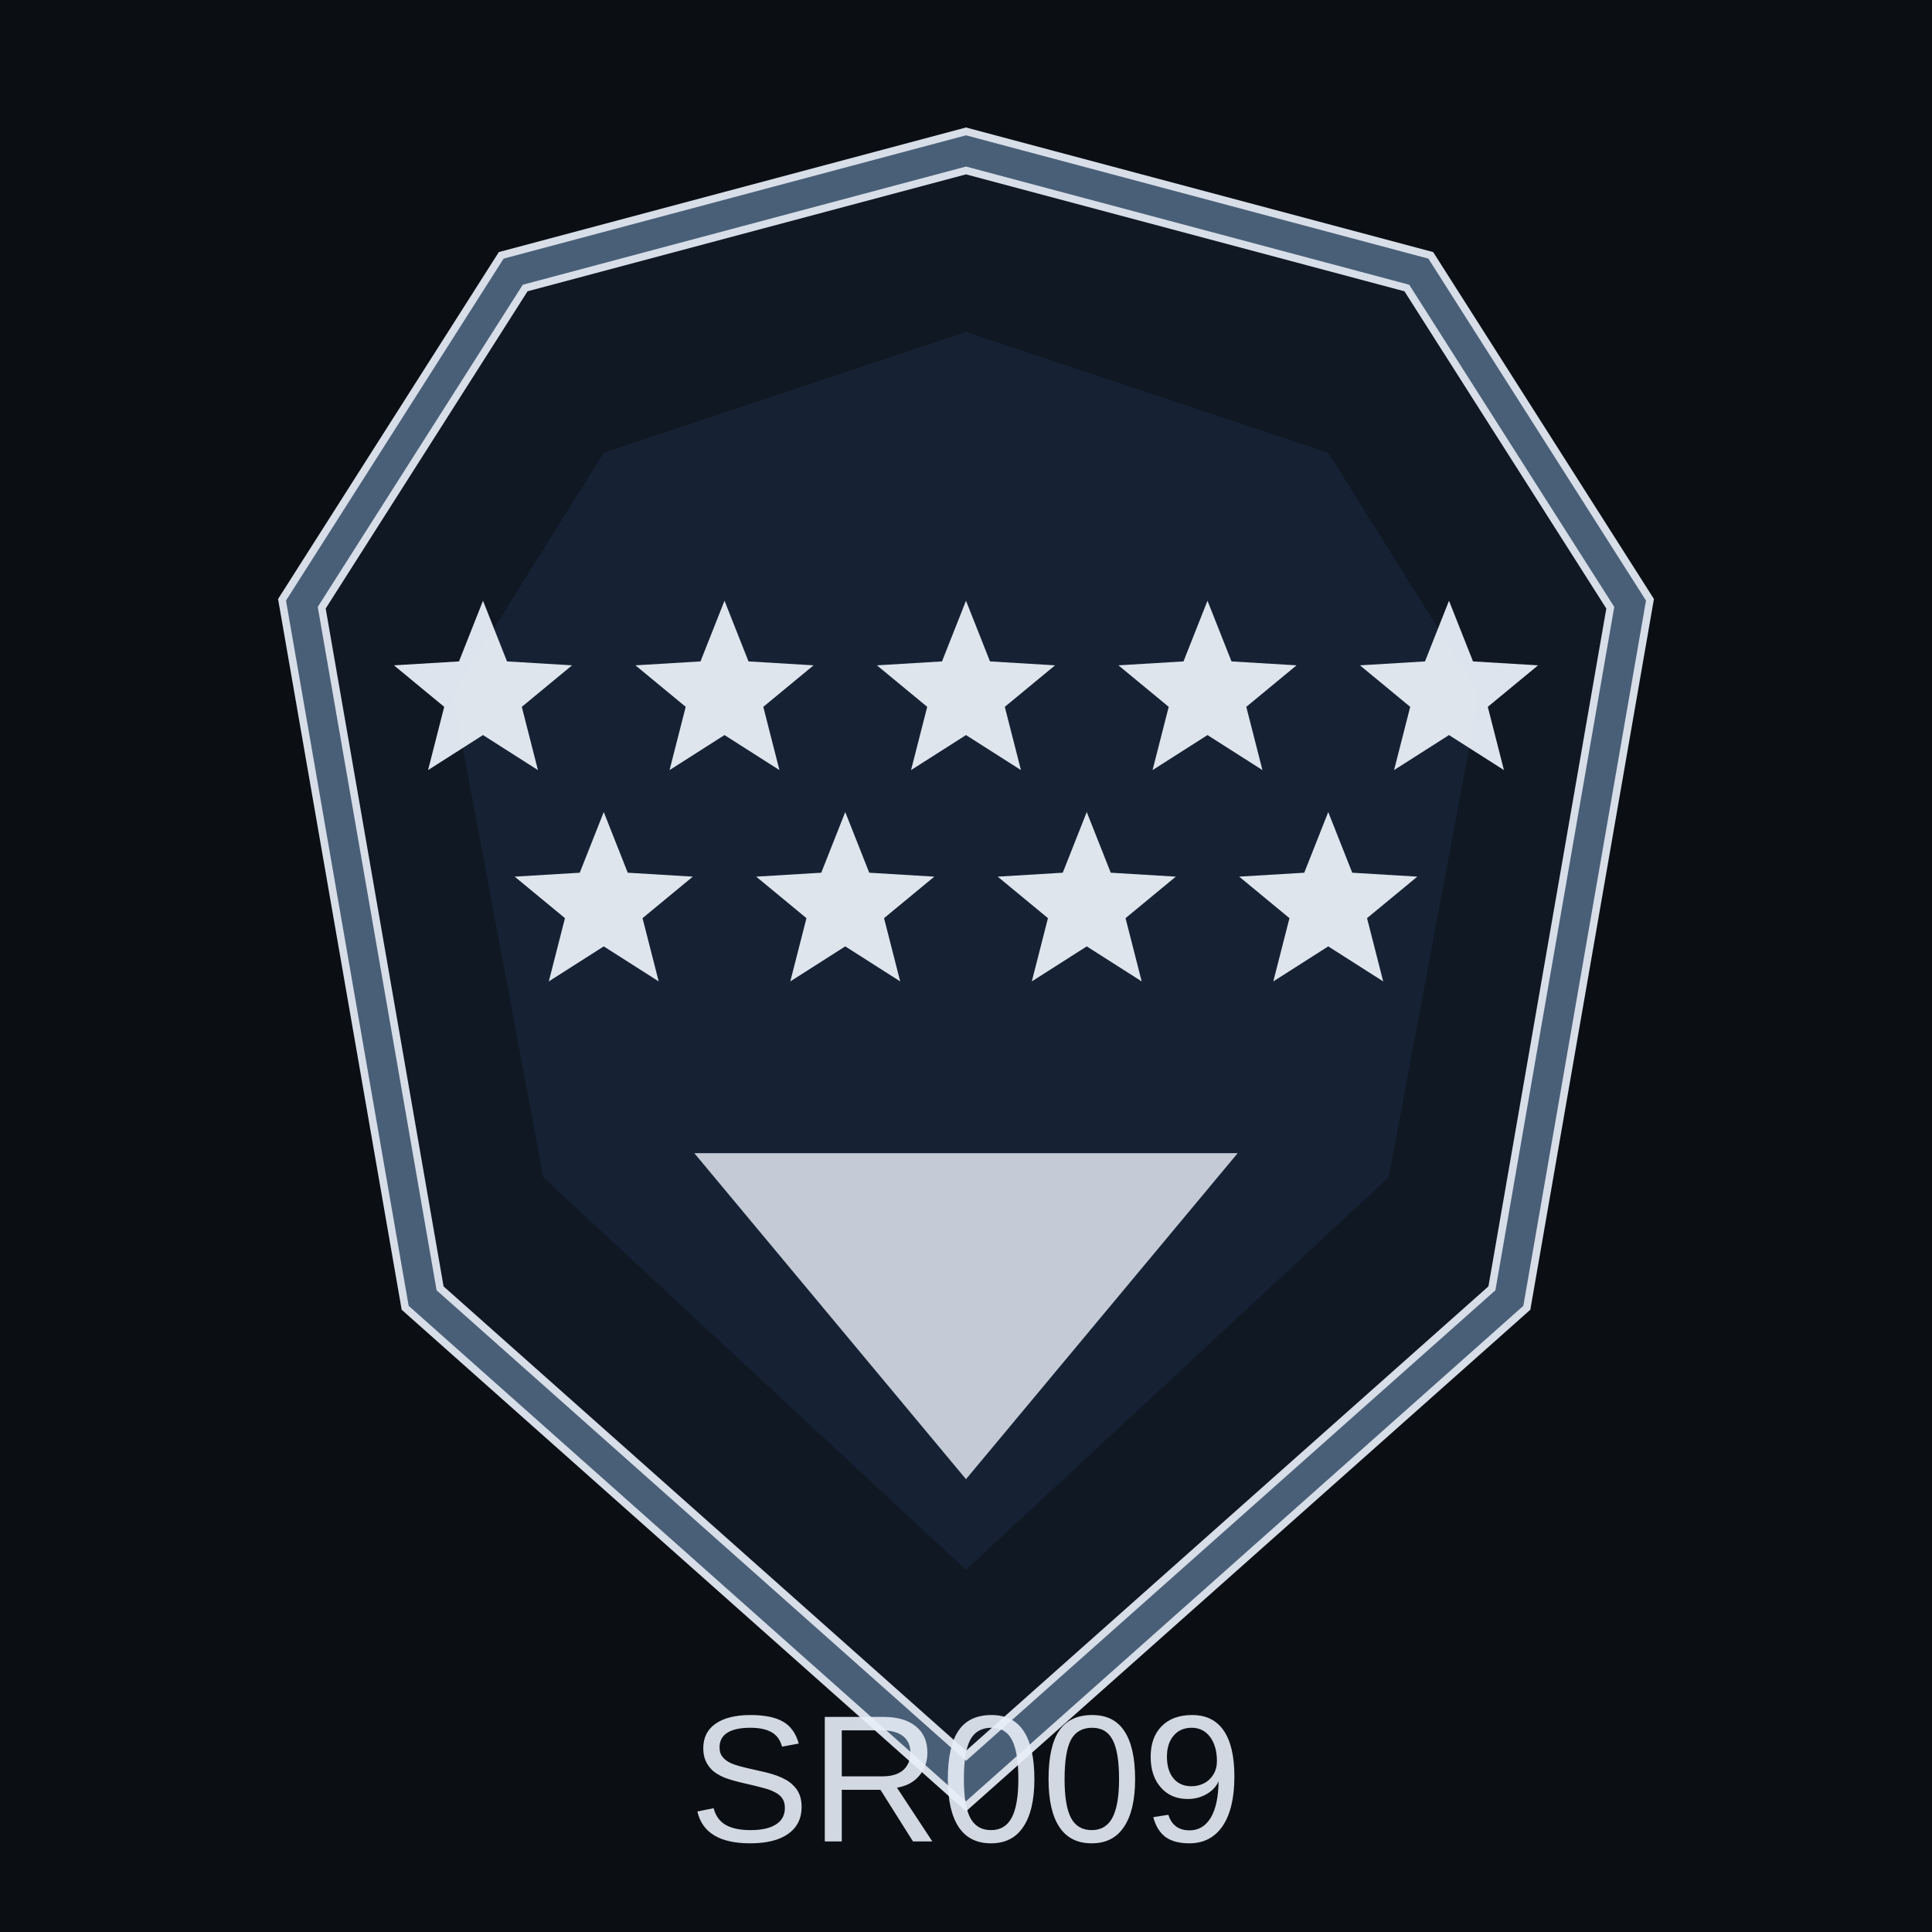
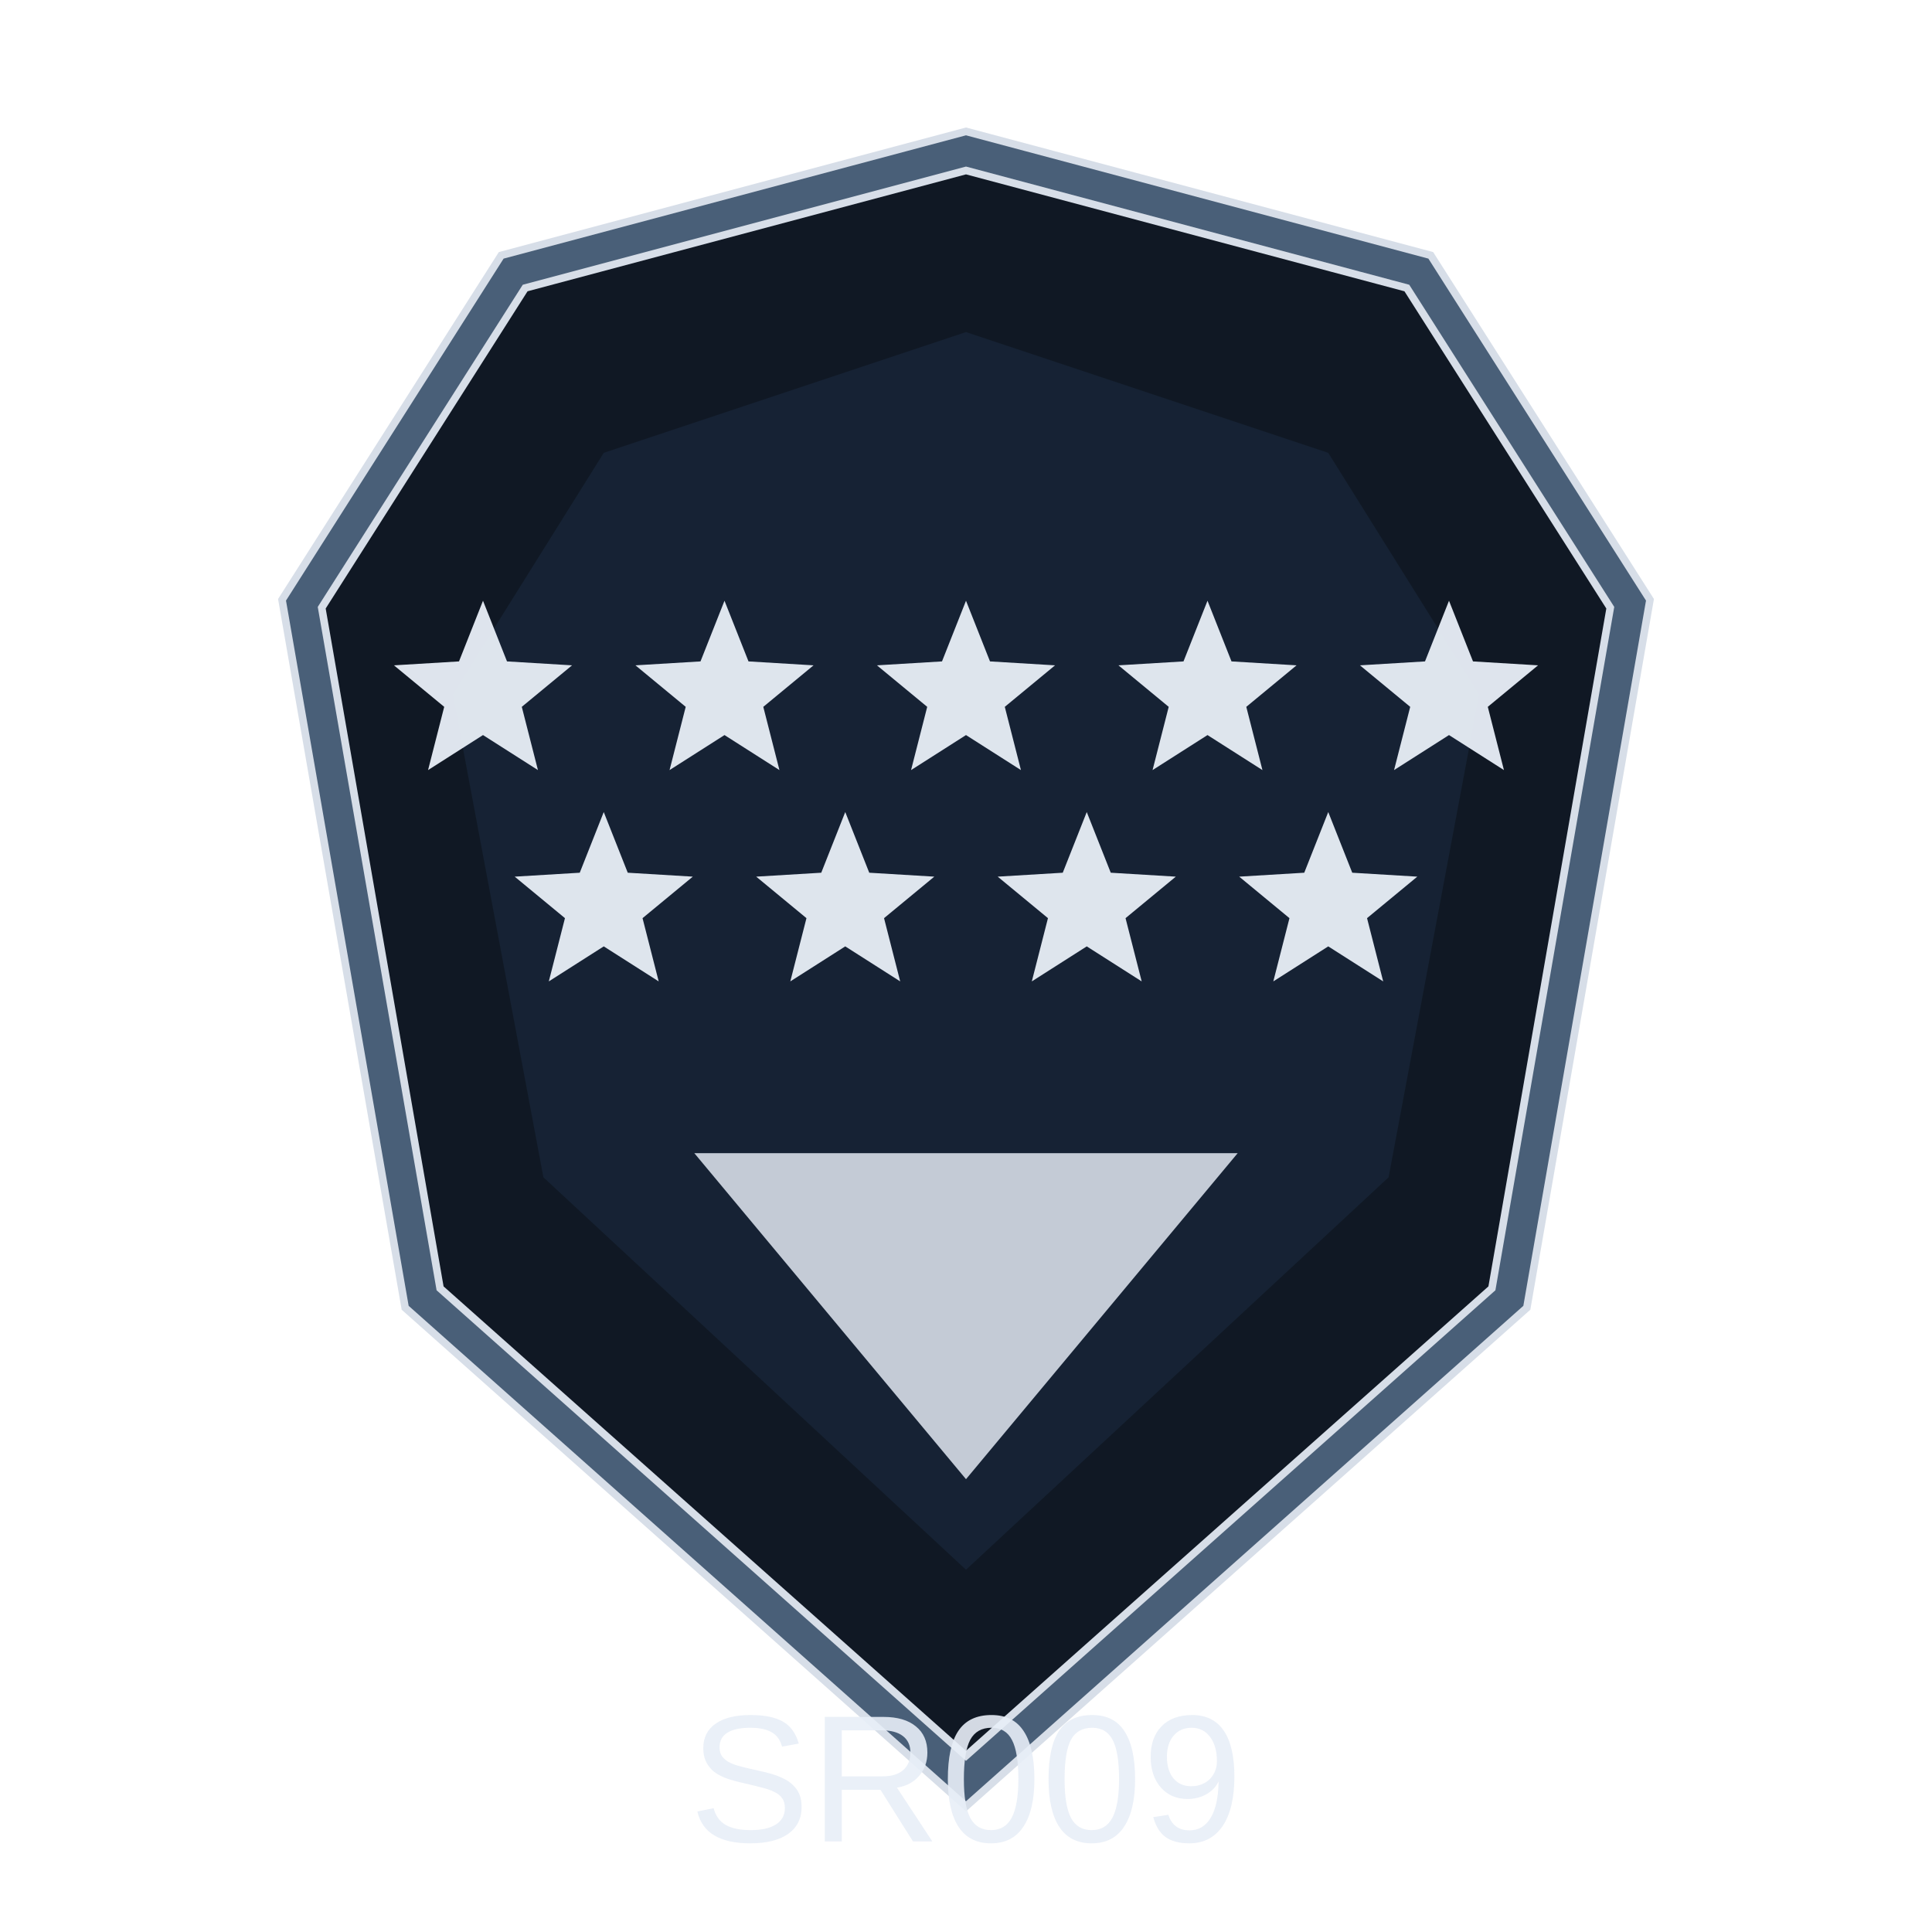
<svg xmlns="http://www.w3.org/2000/svg" width="128" height="128" viewBox="0 0 128 128">
-   <rect x="0" y="0" width="128" height="128" fill="#0b0f14" />
  <path d="M 64 10 L 94 18 L 108 40 L 100 86 L 64 118 L 28 86 L 20 40 L 34 18 Z" fill="#101824" stroke="#d7dee8" stroke-width="3" />
  <path d="M 64 10 L 94 18 L 108 40 L 100 86 L 64 118 L 28 86 L 20 40 L 34 18 Z" fill="none" stroke="#3a516b" stroke-width="2" opacity="0.9" />
  <path d="M64 22 L88 30 L98 46 L92 78 L64 104 L36 78 L30 46 L40 30 Z" fill="#162335" opacity="0.9" />
  <path d="M 46.00 76.40 L 64.00 98.00 L 82.00 76.40 L 53.00 76.40 L 64.00 89.60 L 75.00 76.40 Z" fill="#d7dee8" opacity="0.90" />
  <path d="M 32.00 39.80 L 33.59 43.82 L 37.90 44.08 L 34.57 46.83 L 35.64 51.02 L 32.00 48.70 L 28.36 51.02 L 29.43 46.83 L 26.10 44.08 L 30.41 43.82 Z" fill="#e8eef7" opacity="0.95" />
  <path d="M 48.00 39.80 L 49.59 43.82 L 53.90 44.08 L 50.57 46.83 L 51.64 51.02 L 48.00 48.70 L 44.36 51.02 L 45.43 46.83 L 42.10 44.08 L 46.41 43.82 Z" fill="#e8eef7" opacity="0.95" />
  <path d="M 64.00 39.80 L 65.59 43.82 L 69.90 44.08 L 66.57 46.83 L 67.64 51.02 L 64.00 48.70 L 60.36 51.02 L 61.43 46.83 L 58.10 44.08 L 62.41 43.82 Z" fill="#e8eef7" opacity="0.95" />
  <path d="M 80.00 39.80 L 81.59 43.82 L 85.90 44.08 L 82.57 46.83 L 83.64 51.02 L 80.00 48.70 L 76.36 51.02 L 77.43 46.83 L 74.10 44.08 L 78.41 43.82 Z" fill="#e8eef7" opacity="0.95" />
  <path d="M 96.00 39.80 L 97.59 43.82 L 101.90 44.08 L 98.57 46.83 L 99.64 51.02 L 96.00 48.70 L 92.36 51.02 L 93.43 46.83 L 90.10 44.08 L 94.41 43.82 Z" fill="#e8eef7" opacity="0.95" />
  <path d="M 40.00 53.80 L 41.59 57.82 L 45.90 58.08 L 42.57 60.83 L 43.64 65.02 L 40.00 62.70 L 36.36 65.02 L 37.43 60.83 L 34.10 58.08 L 38.41 57.82 Z" fill="#e8eef7" opacity="0.95" />
  <path d="M 56.00 53.80 L 57.59 57.82 L 61.90 58.08 L 58.57 60.83 L 59.64 65.02 L 56.00 62.70 L 52.36 65.02 L 53.43 60.83 L 50.10 58.08 L 54.41 57.82 Z" fill="#e8eef7" opacity="0.95" />
  <path d="M 72.00 53.80 L 73.59 57.82 L 77.90 58.08 L 74.57 60.83 L 75.64 65.02 L 72.00 62.70 L 68.36 65.02 L 69.43 60.83 L 66.10 58.08 L 70.41 57.82 Z" fill="#e8eef7" opacity="0.95" />
  <path d="M 88.00 53.80 L 89.59 57.82 L 93.90 58.08 L 90.57 60.83 L 91.64 65.02 L 88.00 62.70 L 84.36 65.02 L 85.43 60.83 L 82.10 58.08 L 86.41 57.82 Z" fill="#e8eef7" opacity="0.95" />
  <text x="64" y="122" text-anchor="middle" font-family="system-ui,Segoe UI,Arial" font-size="12" fill="#e8eef7" opacity="0.9">SR009</text>
</svg>
